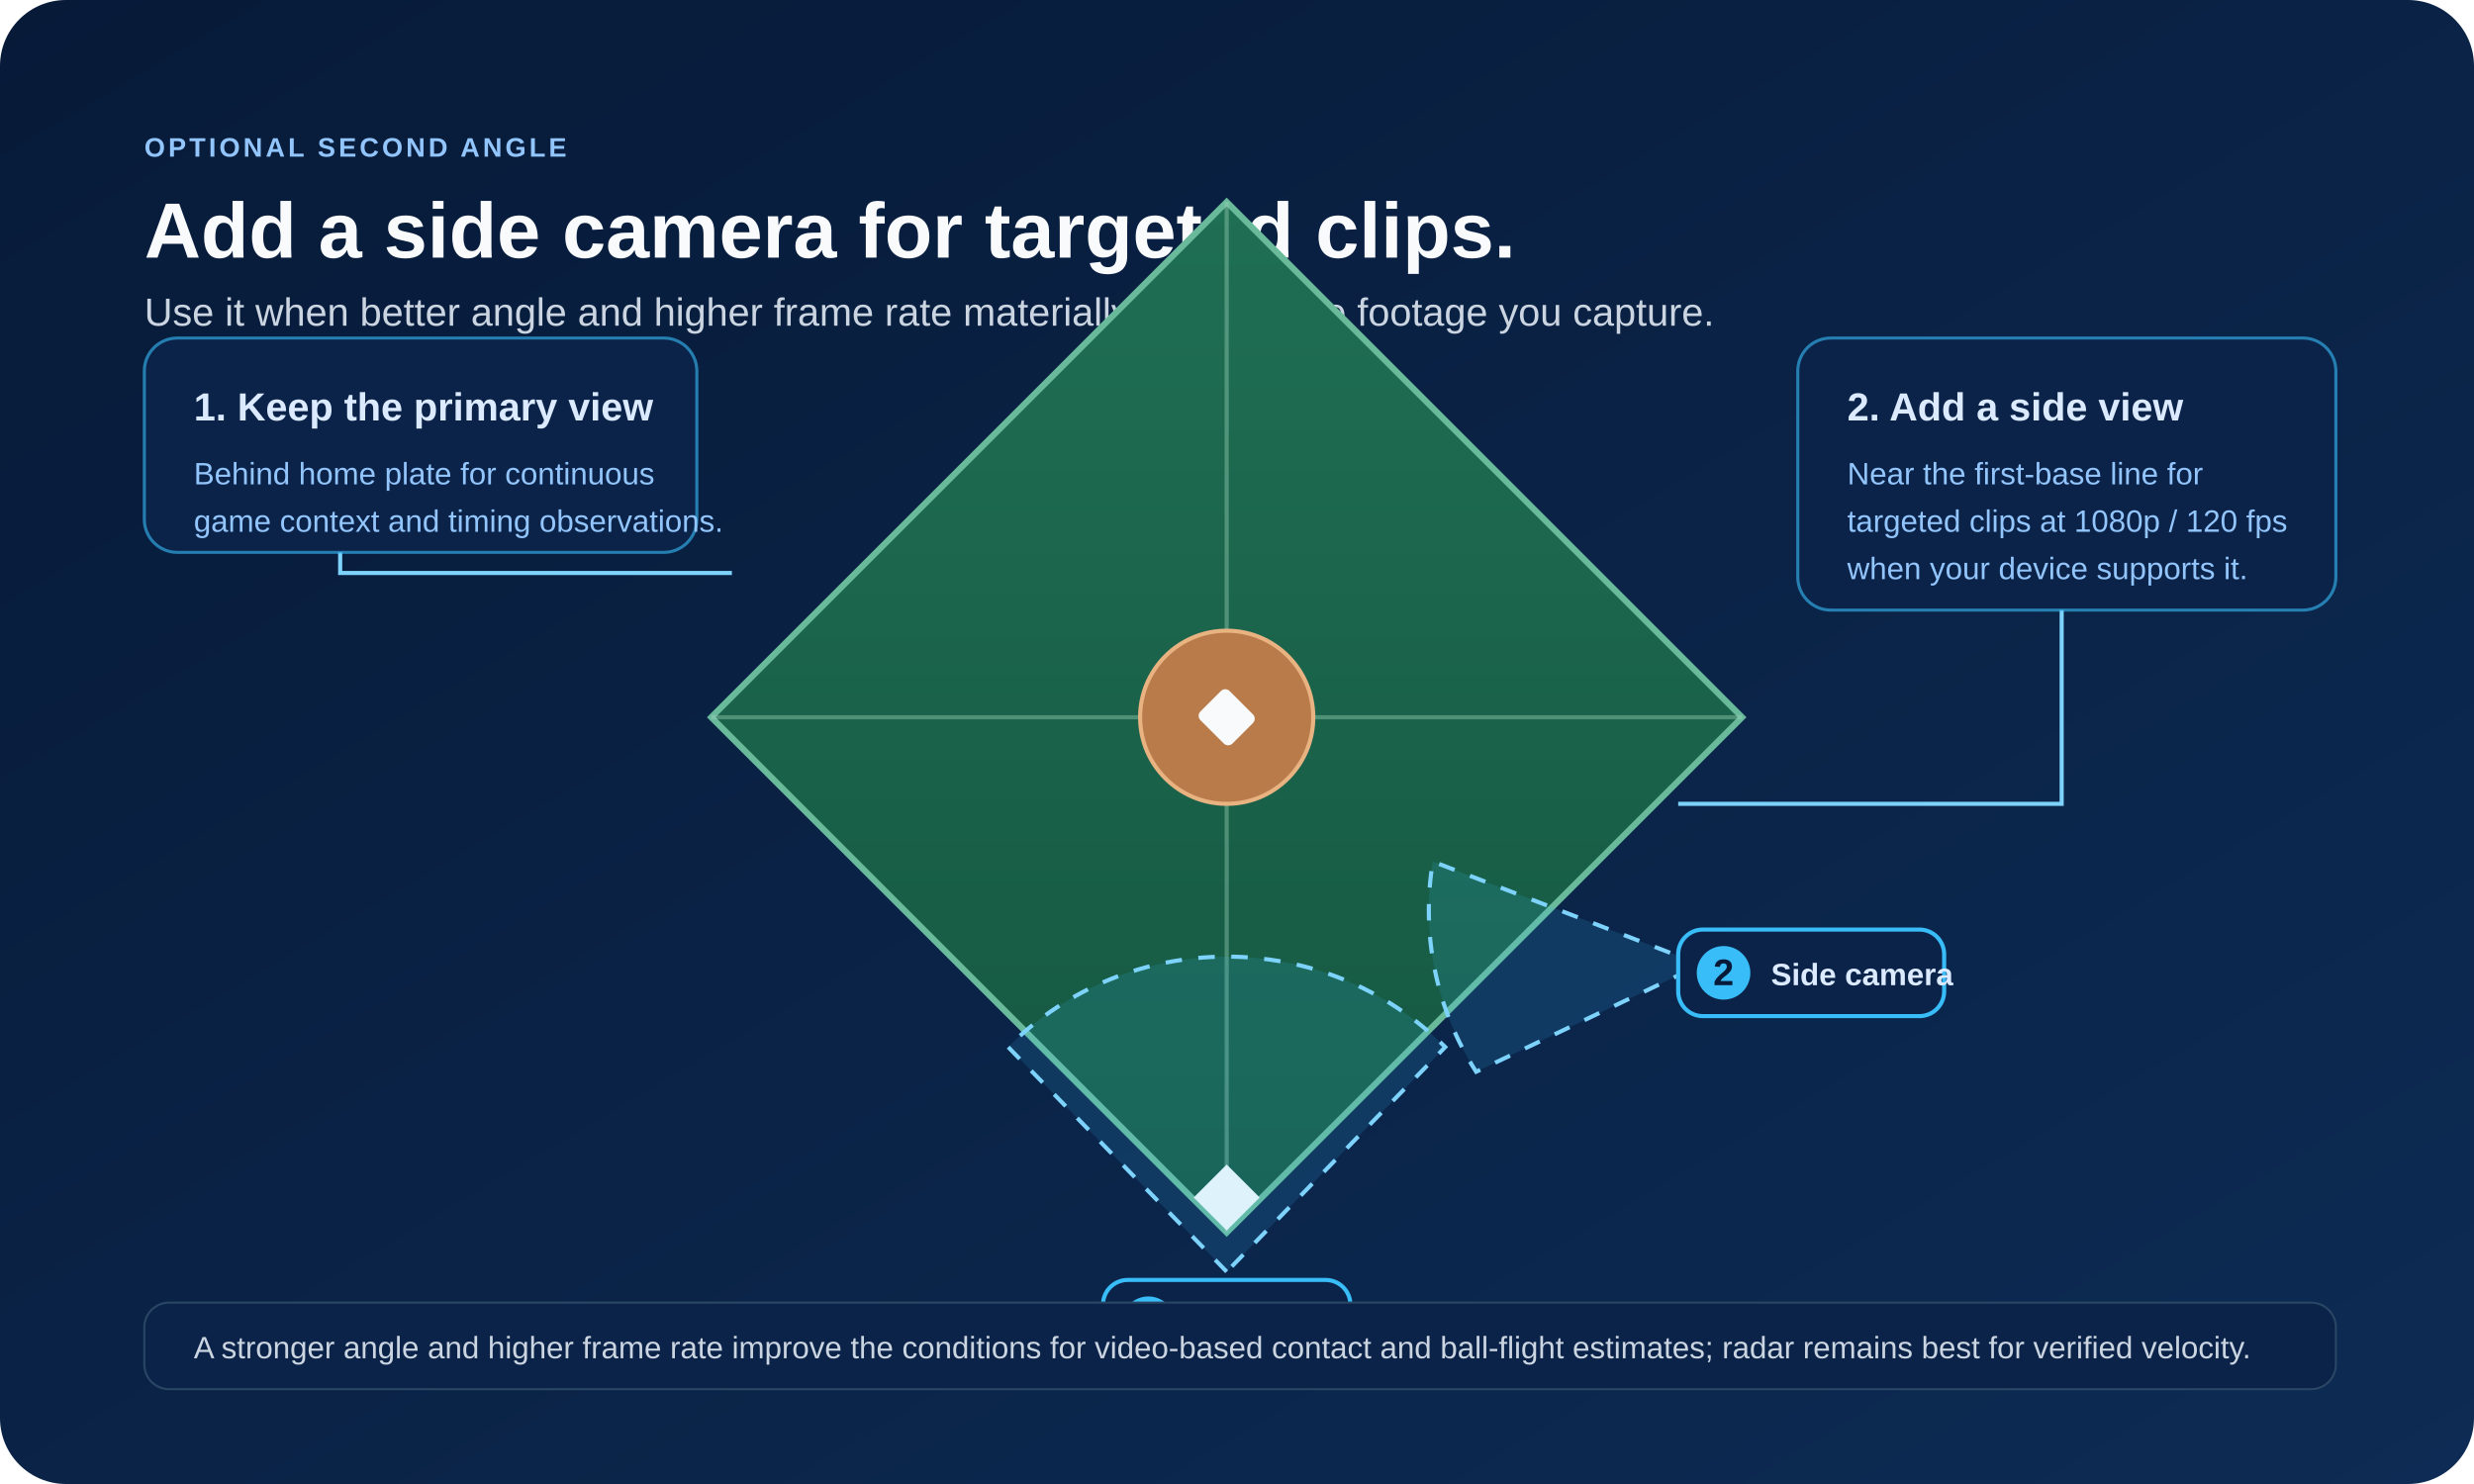
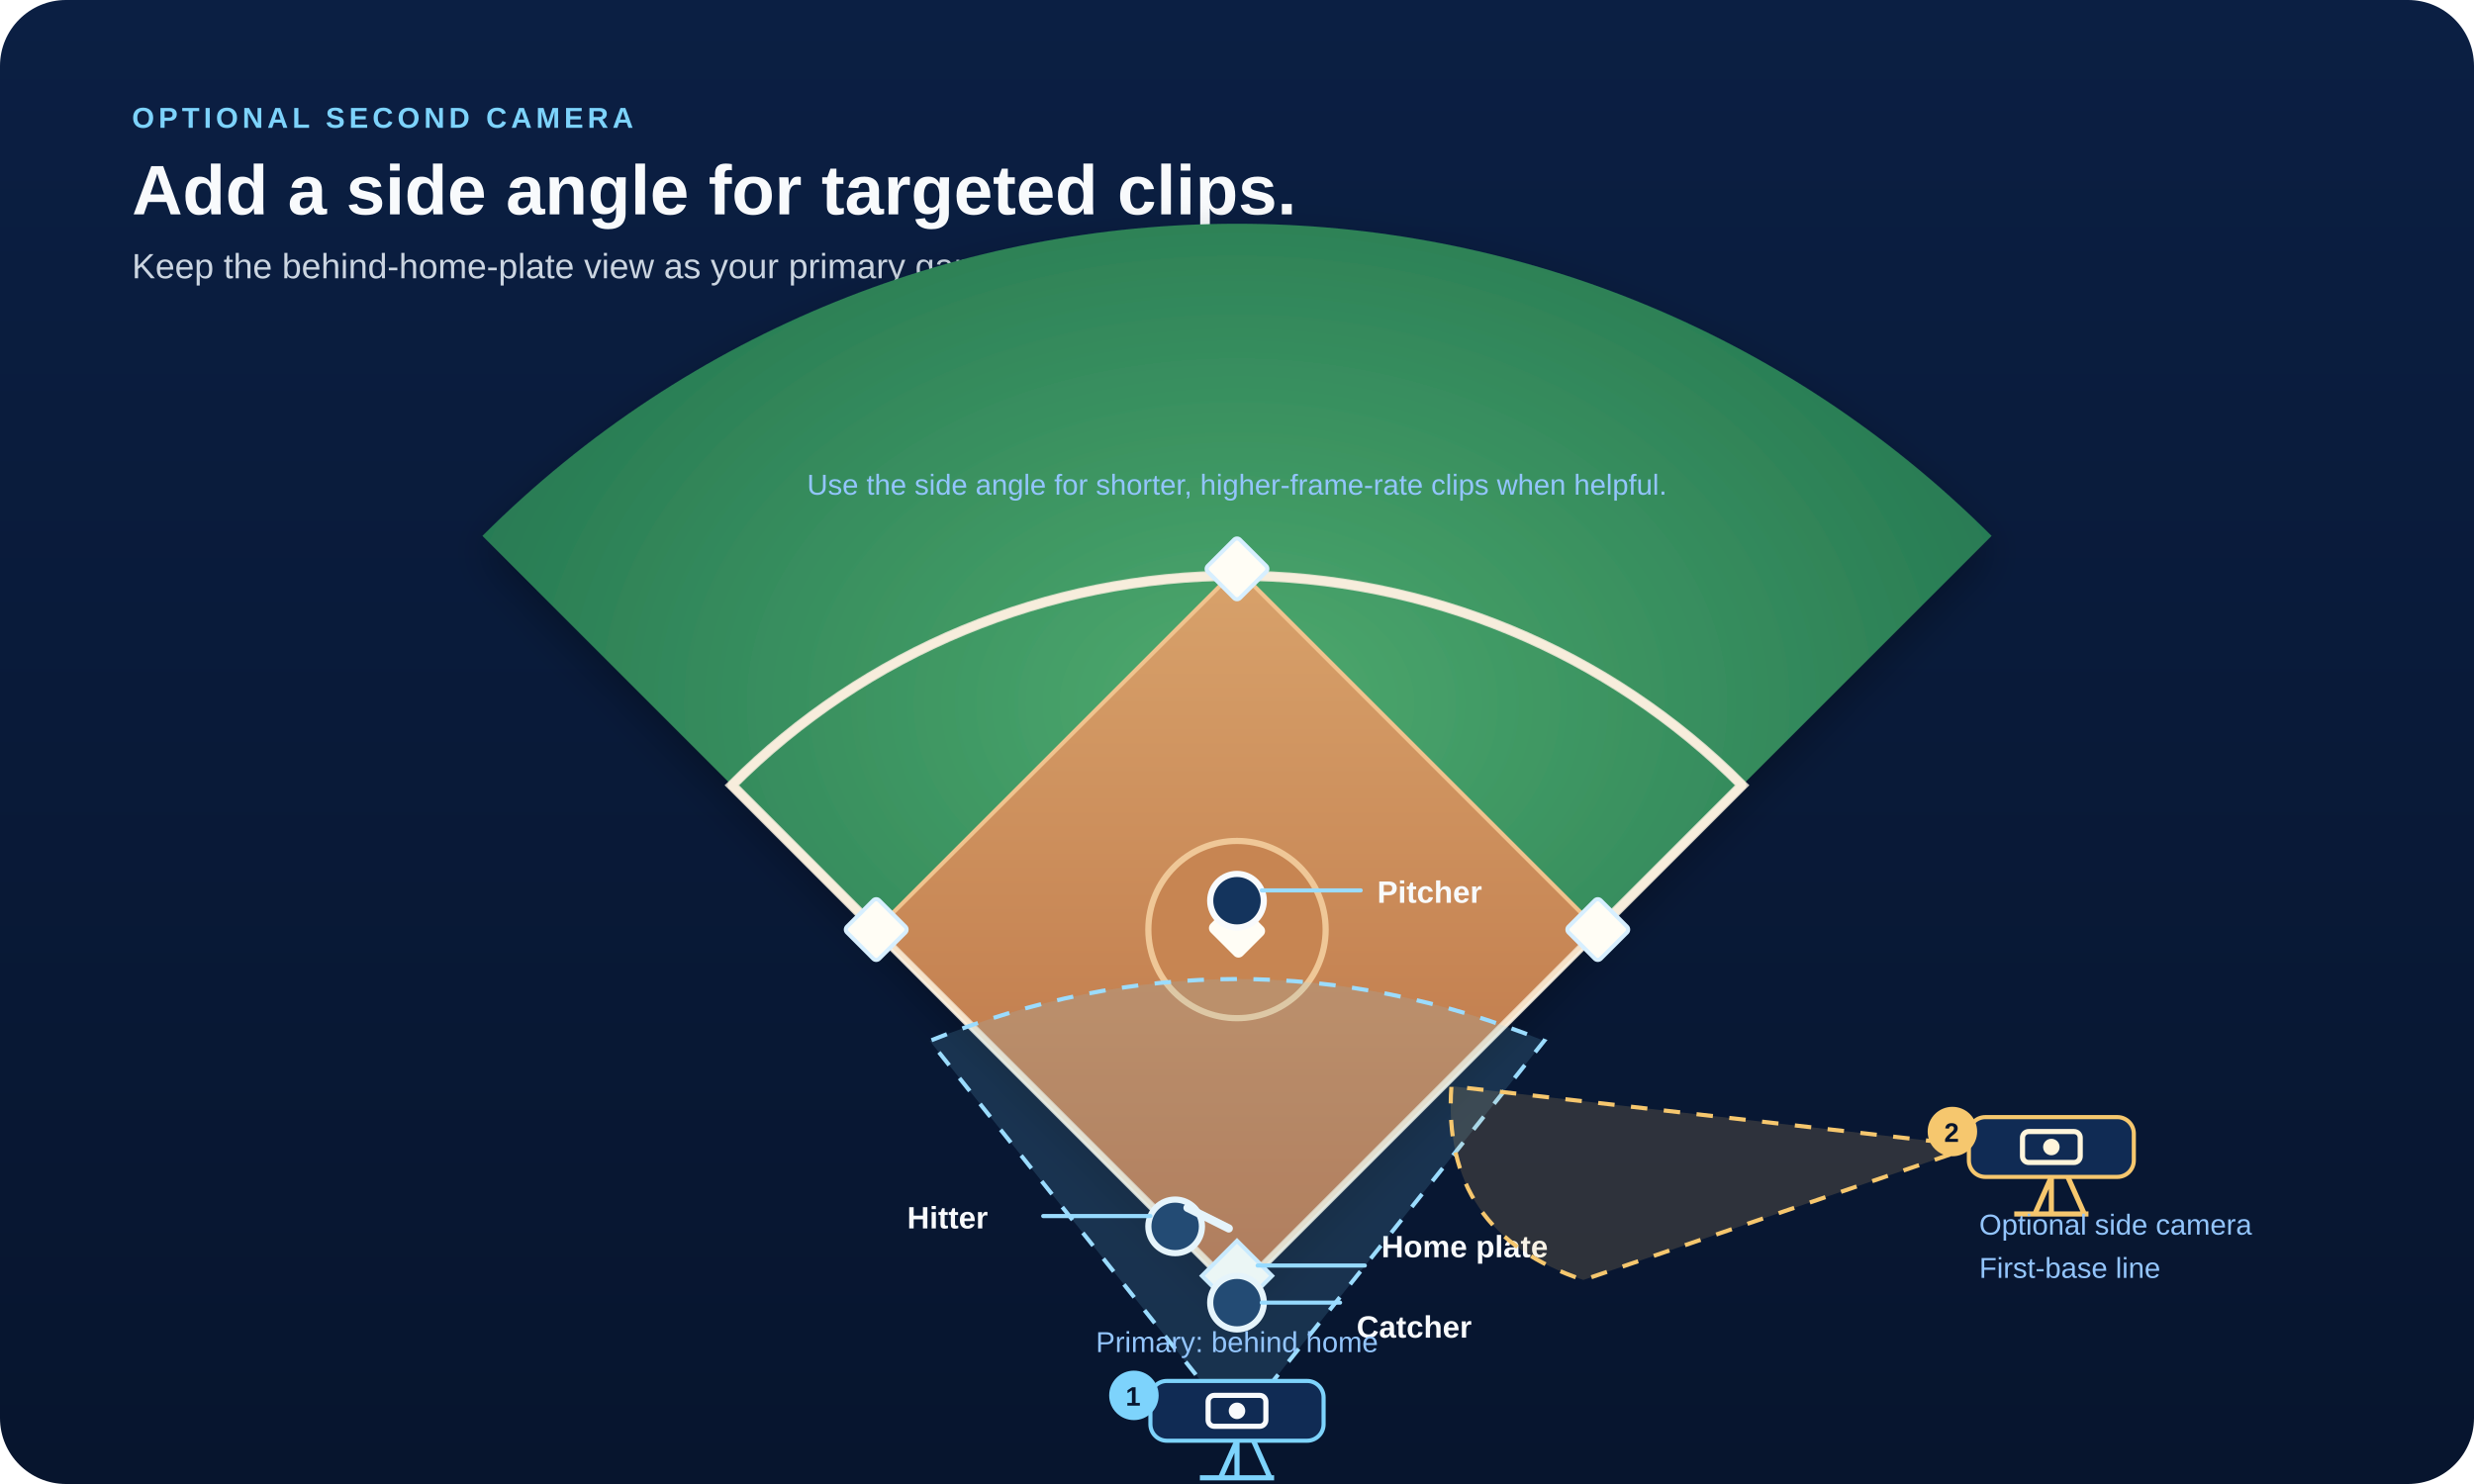
<svg xmlns="http://www.w3.org/2000/svg" width="1200" height="720" viewBox="0 0 1200 720" role="img" aria-labelledby="title desc">
  <defs>
-     <linearGradient id="bg" x1="0" y1="0" x2="1" y2="1">
-       <stop stop-color="#071a38" />
-       <stop offset="1" stop-color="#0d2b54" />
+     <linearGradient id="night" x1="0" y1="0" x2="0" y2="1">
+       <stop stop-color="#0b1f43" />
+       <stop offset="1" stop-color="#07152e" />
    </linearGradient>
-     <linearGradient id="field" x1="0" y1="0" x2="0" y2="1">
-       <stop stop-color="#1f6f54" />
-       <stop offset="1" stop-color="#155640" />
+     <radialGradient id="grass" cx="50%" cy="45%" r="65%">
+       <stop stop-color="#4eaa6e" />
+       <stop offset="1" stop-color="#1f704d" />
+     </radialGradient>
+     <linearGradient id="dirt" x1="0" y1="0" x2="0" y2="1">
+       <stop stop-color="#d8a26b" />
+       <stop offset="1" stop-color="#b96e42" />
    </linearGradient>
-     <style>.k{font-family:Arial,Helvetica,sans-serif}.label{fill:#dbeafe;font-size:19px;font-weight:700}.sub{fill:#93c5fd;font-size:15px}.tiny{fill:#93c5fd;font-size:13px;font-weight:700;letter-spacing:1.5px}.chip{fill:#0b2348;stroke:#38bdf8;stroke-opacity:.6;stroke-width:1.5}.beam{fill:#38bdf8;fill-opacity:.14;stroke:#7dd3fc;stroke-width:2;stroke-dasharray:8 8}.num{fill:#071a38;font-size:18px;font-weight:800}</style>
+     <filter id="shadow">
+       <feDropShadow dx="0" dy="8" stdDeviation="10" flood-opacity=".28" />
+     </filter>
+     <style>.k{font-family:Arial,Helvetica,sans-serif}.eyebrow{fill:#7dd3fc;font-size:14px;font-weight:800;letter-spacing:2px}.title{fill:#f8fafc;font-size:34px;font-weight:800}.hint{fill:#cbd5e1;font-size:17px}.fieldline{stroke:#f7eddc;stroke-width:4;fill:none;stroke-linecap:round}.label{fill:#f8fafc;font-size:15px;font-weight:700}.sub{fill:#93c5fd;font-size:14px}.leader{stroke:#9bdcff;stroke-width:2;fill:none;stroke-linecap:round}.player{fill:#14345d;stroke:#f8fafc;stroke-width:3}.base{fill:#fffdf5;stroke:#d7efff;stroke-width:2}.primary{fill:#7dd3fc}.secondary{fill:#f6c76e}</style>
  </defs>
-   <rect width="1200" height="720" rx="32" fill="url(#bg)" />
-   <text x="70" y="76" class="k tiny">OPTIONAL SECOND ANGLE</text>
-   <text x="70" y="125" class="k" fill="#f8fafc" font-size="38" font-weight="800">Add a side camera for targeted clips.</text>
-   <text x="70" y="158" class="k" fill="#cbd5e1" font-size="19">Use it when better angle and higher frame rate materially improve the footage you capture.</text>
-   <path d="M595 598 L345 348 L595 98 L845 348 Z" fill="url(#field)" stroke="#69b99b" stroke-width="3" />
-   <path d="M595 598 L595 98 M345 348 H845" stroke="#9fd6bd" stroke-opacity=".4" stroke-width="2" />
-   <circle cx="595" cy="348" r="42" fill="#b87b49" stroke="#e9b281" stroke-width="2" />
-   <rect x="584" y="338" width="22" height="20" rx="3" fill="#f8fafc" transform="rotate(45 595 348)" />
-   <path d="M595 565 l16 16 -16 16 -16-16z" fill="#f8fafc" />
-   <path d="M595 617 L489 508 A150 150 0 0 1 701 508 Z" class="beam" />
-   <path d="M825 468 L695 418 A145 145 0 0 0 716 520 Z" class="beam" />
-   <g transform="translate(535 621)">
-     <rect width="120" height="42" rx="12" fill="#0b2348" stroke="#38bdf8" stroke-width="2" />
-     <circle cx="22" cy="21" r="13" fill="#38bdf8" />
-     <text x="17" y="27" class="k num">1</text>
-     <text x="45" y="27" class="k" fill="#dbeafe" font-size="15" font-weight="700">Primary</text>
+   <rect width="1200" height="720" rx="32" fill="url(#night)" />
+   <text x="64" y="62" class="k eyebrow">OPTIONAL SECOND CAMERA</text>
+   <text x="64" y="104" class="k title">Add a side angle for targeted clips.</text>
+   <text x="64" y="135" class="k hint">Keep the behind-home-plate view as your primary game camera.</text>
+   <path d="M600 626 L234 260 A518 518 0 0 1 966 260 Z" fill="url(#grass)" filter="url(#shadow)" />
+   <path d="M600 626 L355 381 A346 346 0 0 1 845 381 Z" fill="none" stroke="#f7eddc" stroke-opacity=".84" stroke-width="5" />
+   <path d="M600 626 L355 381 M600 626 L845 381" class="fieldline" />
+   <path d="M355 381 A346 346 0 0 1 845 381" class="fieldline" />
+   <path d="M600 626 L425 451 L600 276 L775 451 Z" fill="url(#dirt)" stroke="#f0c38e" stroke-width="2" />
+   <path d="M600 626 L425 451 M600 626 L775 451" fill="none" stroke="#f8f0e2" stroke-opacity=".7" stroke-width="3" />
+   <rect x="414" y="440" width="22" height="22" rx="2" class="base" transform="rotate(45 425 451)" />
+   <rect x="589" y="265" width="22" height="22" rx="2" class="base" transform="rotate(45 600 276)" />
+   <rect x="764" y="440" width="22" height="22" rx="2" class="base" transform="rotate(45 775 451)" />
+   <path d="M600 602 l17 17 -17 17 -17-17z" class="base" />
+   <circle cx="600" cy="451" r="43" fill="#c78552" stroke="#efc797" stroke-width="3" />
+   <rect x="589" y="441" width="22" height="20" rx="3" fill="#fffdf5" transform="rotate(45 600 451)" />
+   <circle cx="600" cy="437" r="13" class="player" />
+   <circle cx="570" cy="595" r="13" class="player" />
+   <circle cx="600" cy="632" r="13" class="player" />
+   <path d="M576 586 l20 10" stroke="#f8fafc" stroke-width="4" stroke-linecap="round" />
+   <path d="M612 432 H660" class="leader" />
+   <text x="668" y="438" class="k label">Pitcher</text>
+   <path d="M558 590 H506" class="leader" />
+   <text x="440" y="596" class="k label">Hitter</text>
+   <path d="M612 632 H650" class="leader" />
+   <text x="658" y="649" class="k label">Catcher</text>
+   <path d="M610 614 H662" class="leader" />
+   <text x="670" y="610" class="k label">Home plate</text>
+   <path d="M600 692 L451 505 Q600 445 749 505 Z" fill="#7dd3fc" fill-opacity=".15" stroke="#9bdcff" stroke-width="2" stroke-dasharray="8 8" />
+   <path d="M958 556 L704 527 Q699 598 768 621 Z" fill="#f6c76e" fill-opacity=".16" stroke="#f6c76e" stroke-width="2" stroke-dasharray="8 8" />
+   <g transform="translate(558 670)">
+     <rect width="84" height="29" rx="8" fill="#102b54" stroke="#7dd3fc" stroke-width="2" />
+     <rect x="28" y="7" width="28" height="15" rx="3" fill="none" stroke="#f8fafc" stroke-width="2.5" />
+     <circle cx="42" cy="14.5" r="4" fill="#f8fafc" />
+     <path d="M42 29v18m-18 0h36m-10-18 8 18m-16-18-8 18" stroke="#7dd3fc" stroke-width="2.5" />
  </g>
-   <g transform="translate(814 451)">
-     <rect width="129" height="42" rx="12" fill="#0b2348" stroke="#38bdf8" stroke-width="2" />
-     <circle cx="22" cy="21" r="13" fill="#38bdf8" />
-     <text x="17" y="27" class="k num">2</text>
-     <text x="45" y="27" class="k" fill="#dbeafe" font-size="15" font-weight="700">Side camera</text>
+   <circle cx="550" cy="677" r="12" class="primary" />
+   <text x="546" y="682" class="k" fill="#07152e" font-size="13" font-weight="800">1</text>
+   <text x="600" y="656" text-anchor="middle" class="k sub">Primary: behind home</text>
+   <g transform="translate(955 542)">
+     <rect width="80" height="29" rx="8" fill="#102b54" stroke="#f6c76e" stroke-width="2" />
+     <rect x="26" y="7" width="28" height="15" rx="3" fill="none" stroke="#fff5db" stroke-width="2.5" />
+     <circle cx="40" cy="14.5" r="4" fill="#fff5db" />
+     <path d="M40 29v18m-18 0h36m-10-18 8 18m-16-18-8 18" stroke="#f6c76e" stroke-width="2.5" />
  </g>
-   <path d="M355 278 H165 V213" stroke="#7dd3fc" stroke-width="2" fill="none" />
-   <rect x="70" y="164" width="268" height="104" rx="16" class="chip" />
-   <text x="94" y="204" class="k label">1. Keep the primary view</text>
-   <text x="94" y="235" class="k sub">Behind home plate for continuous</text>
-   <text x="94" y="258" class="k sub">game context and timing observations.</text>
-   <path d="M814 390 H1000 V247" stroke="#7dd3fc" stroke-width="2" fill="none" />
-   <rect x="872" y="164" width="261" height="132" rx="16" class="chip" />
-   <text x="896" y="204" class="k label">2. Add a side view</text>
-   <text x="896" y="235" class="k sub">Near the first-base line for</text>
-   <text x="896" y="258" class="k sub">targeted clips at 1080p / 120 fps</text>
-   <text x="896" y="281" class="k sub">when your device supports it.</text>
-   <rect x="70" y="632" width="1063" height="42" rx="12" fill="#0b2348" stroke="#294665" />
-   <text x="94" y="659" class="k" fill="#cbd5e1" font-size="15">A stronger angle and higher frame rate improve the conditions for video-based contact and ball-flight estimates; radar remains best for verified velocity.</text>
+   <circle cx="947" cy="549" r="12" class="secondary" />
+   <text x="943" y="554" class="k" fill="#07152e" font-size="13" font-weight="800">2</text>
+   <text x="960" y="599" class="k sub">Optional side camera</text>
+   <text x="960" y="620" class="k sub">First-base line</text>
+   <text x="600" y="240" text-anchor="middle" class="k sub">Use the side angle for shorter, higher-frame-rate clips when helpful.</text>
</svg>
